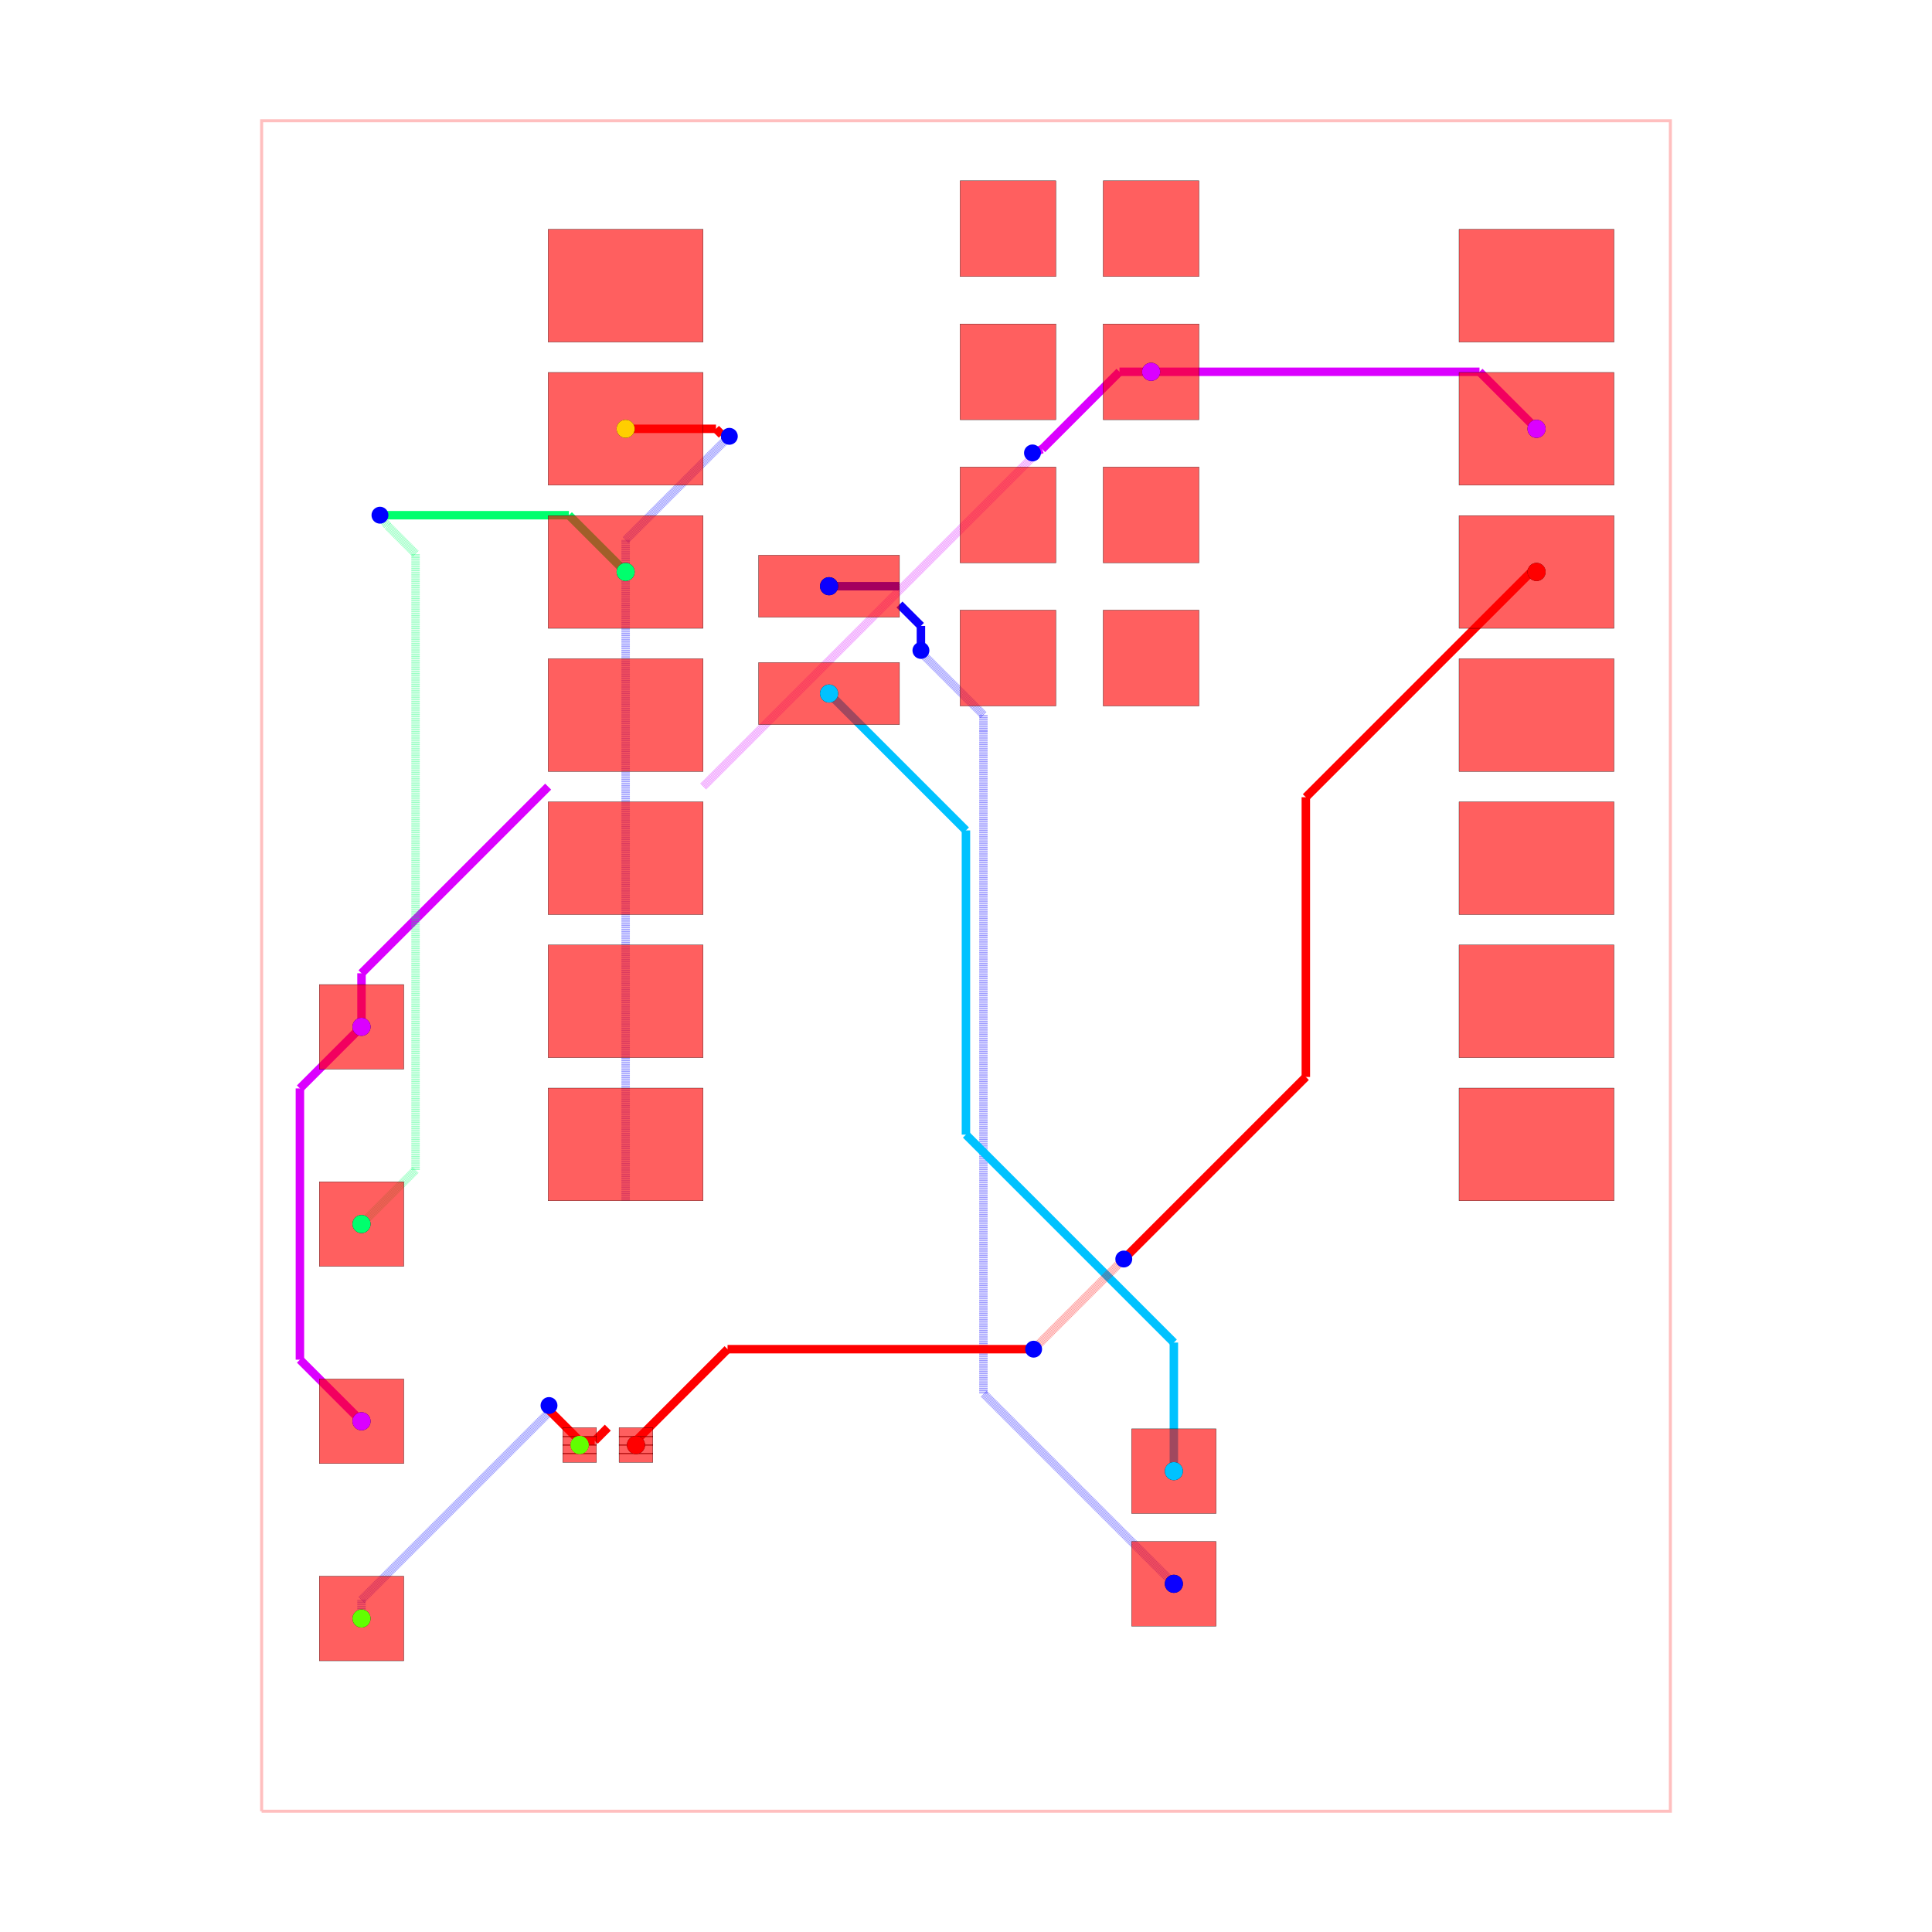
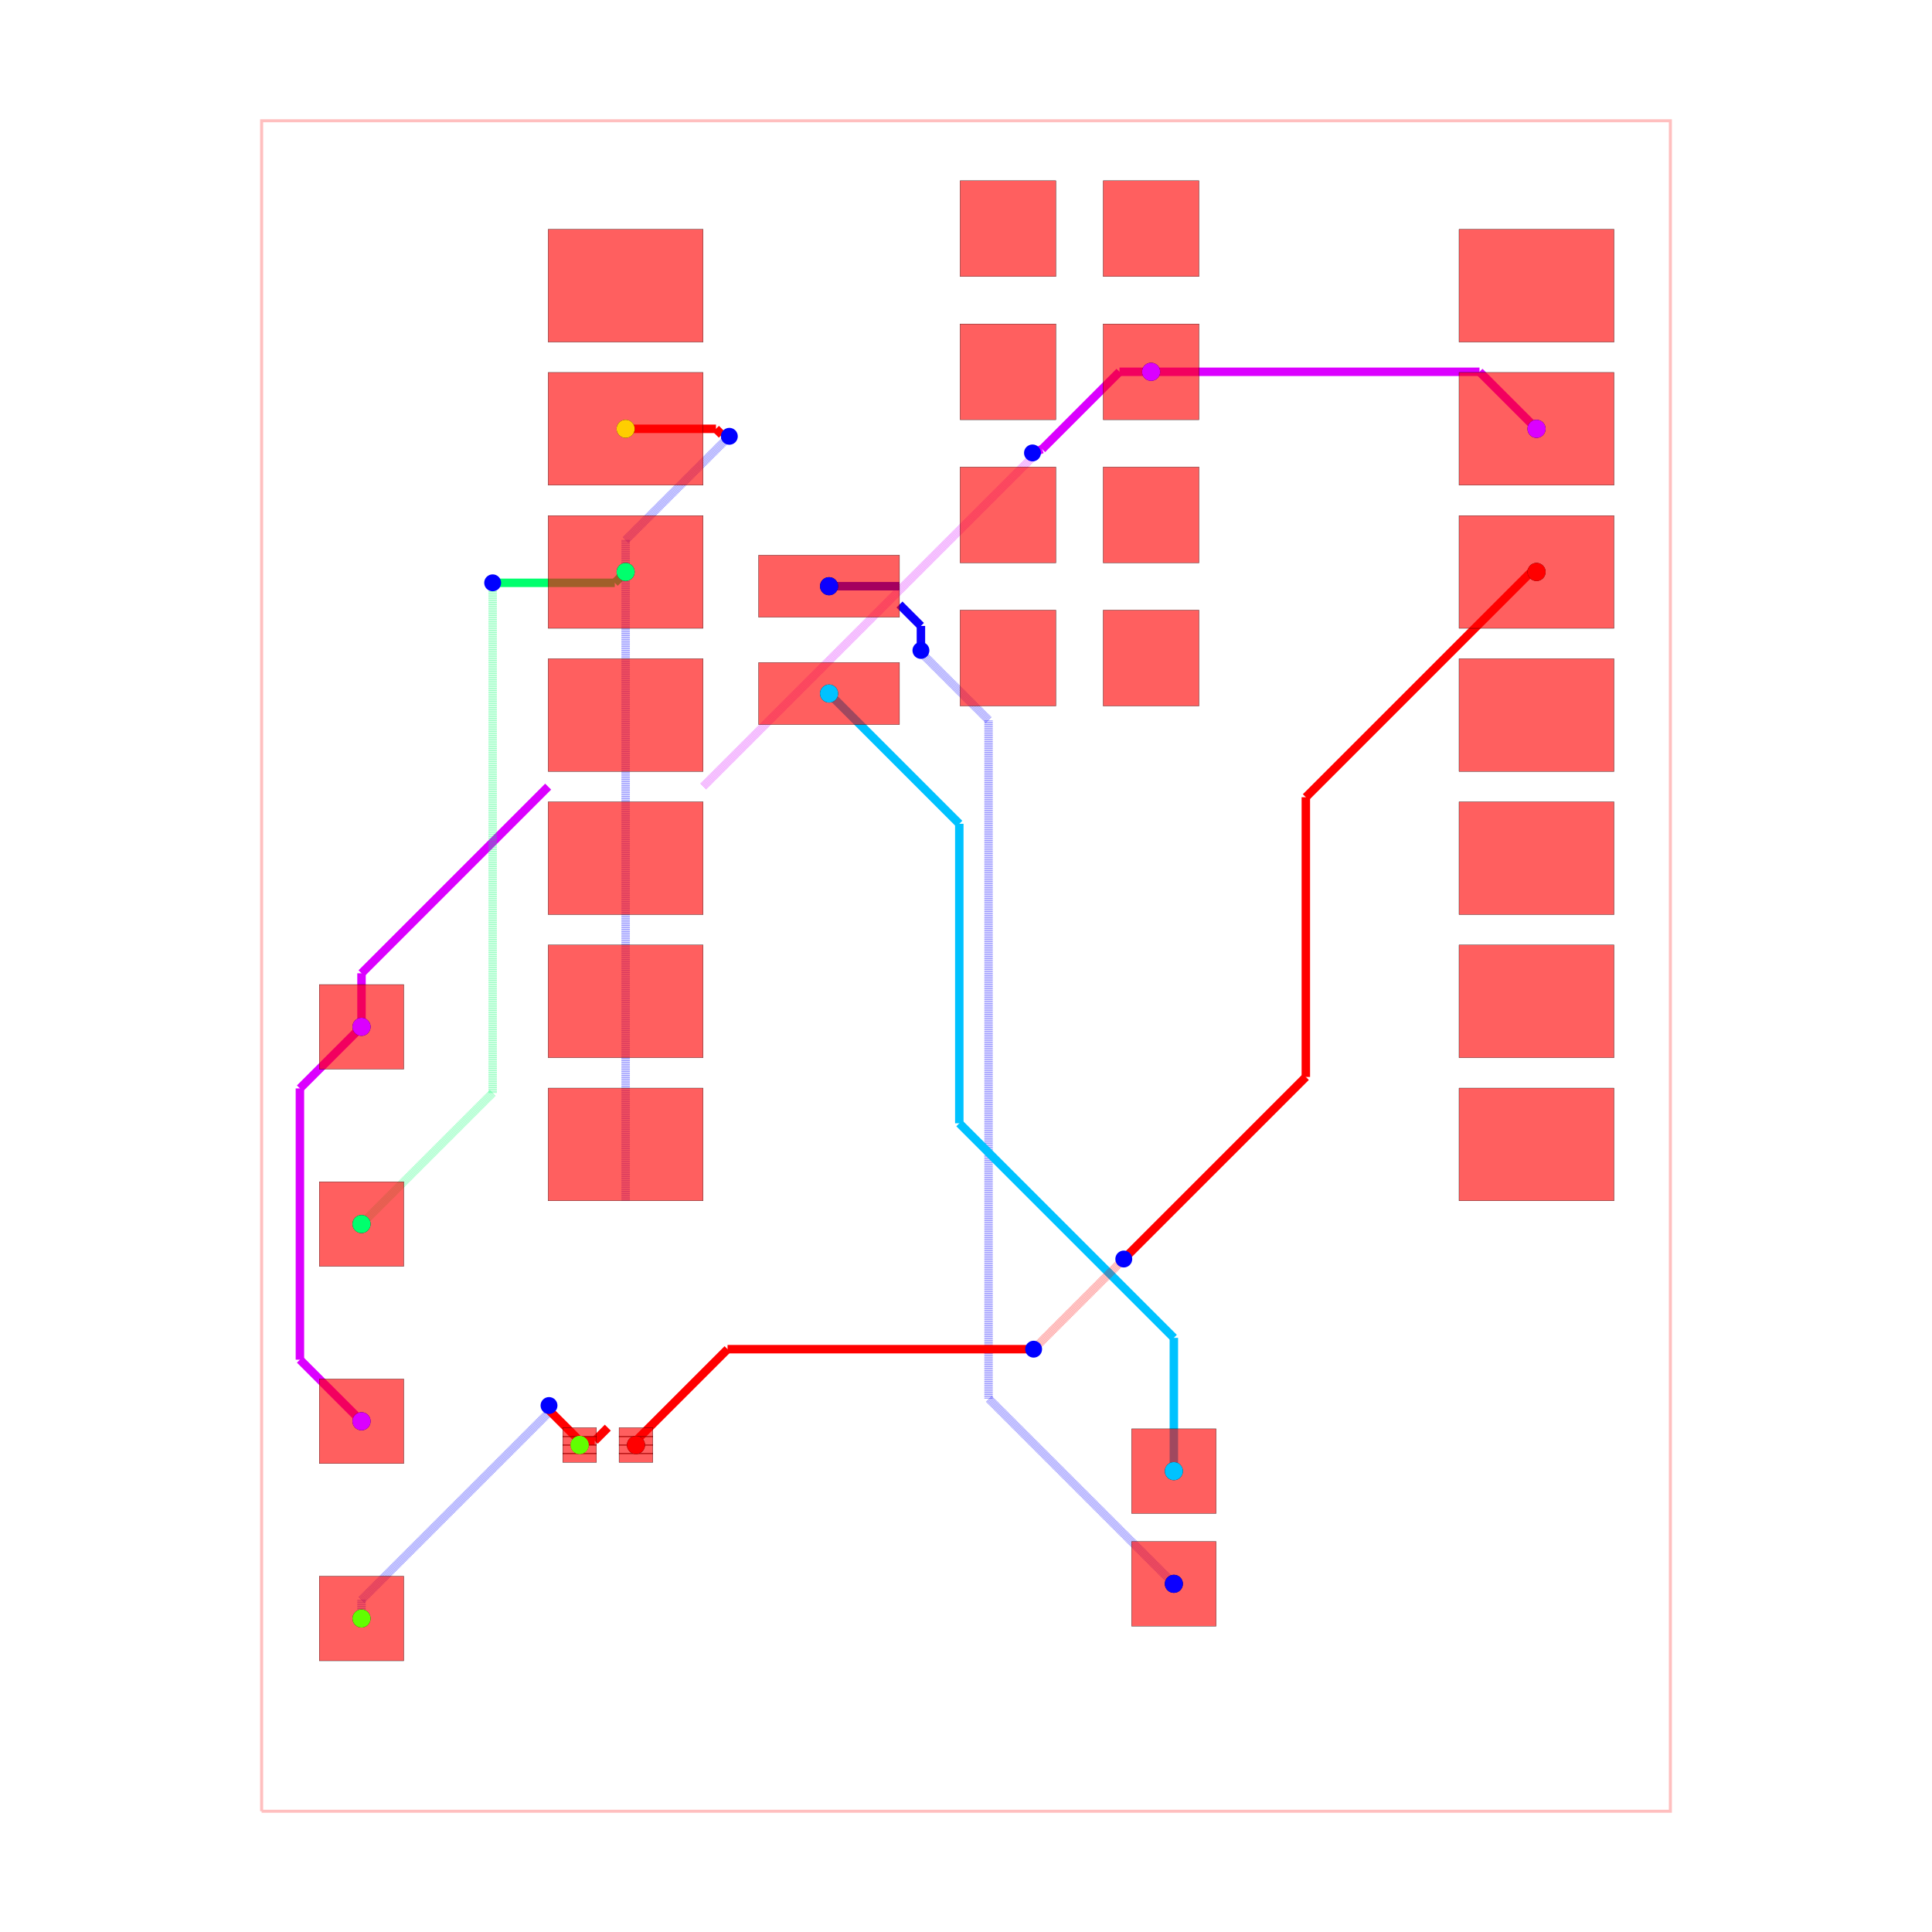
<svg xmlns="http://www.w3.org/2000/svg" width="640" height="640" viewBox="0 0 640 640">
  <rect width="100%" height="100%" fill="white" />
  <g>
    <polyline data-points="-12.5,-15 12.5,-15 12.5,15 -12.5,15 -12.5,-15" data-type="line" data-label="" points="86.667,600 553.333,600 553.333,40 86.667,40 86.667,600" fill="none" stroke="rgba(255,0,0,0.25)" stroke-width="1px" />
  </g>
  <g>
    <polyline data-points="3.2847720000000002,10.545 9.112772000000001,10.545" data-type="line" data-label="" points="381.316,123.16 490.105,123.16" fill="none" stroke="hsl(291.429, 100%, 50%)" stroke-width="2.8" />
  </g>
  <g>
    <polyline data-points="9.112772000000001,10.545 10.124772,9.533000000000001" data-type="line" data-label="" points="490.105,123.16 508.996,142.051" fill="none" stroke="hsl(291.429, 100%, 50%)" stroke-width="2.8" />
  </g>
  <g>
    <polyline data-points="-10.727385294299685,-1.079453643315949 -11.820549578112704,-2.172617927128968" data-type="line" data-label="" points="119.755,340.15 99.35,360.556" fill="none" stroke="hsl(291.429, 100%, 50%)" stroke-width="2.8" />
  </g>
  <g>
    <polyline data-points="-11.820549578112704,-2.172617927128968 -11.820549578112704,-6.986289359502929" data-type="line" data-label="" points="99.35,360.556 99.35,450.411" fill="none" stroke="hsl(291.429, 100%, 50%)" stroke-width="2.8" />
  </g>
  <g>
    <polyline data-points="-11.820549578112704,-6.986289359502929 -11.820549578112704,-6.986289359502929" data-type="line" data-label="" points="99.35,450.411 99.35,450.411" fill="none" stroke="hsl(291.429, 100%, 50%)" stroke-width="2.8" />
  </g>
  <g>
    <polyline data-points="-11.820549578112704,-6.986289359502929 -10.727385294299685,-8.079453643315949" data-type="line" data-label="" points="99.35,450.411 119.755,470.816" fill="none" stroke="hsl(291.429, 100%, 50%)" stroke-width="2.8" />
  </g>
  <g>
    <polyline data-points="3.2847720000000002,10.545 2.723970950306511,10.545" data-type="line" data-label="" points="381.316,123.16 370.847,123.16" fill="none" stroke="hsl(291.429, 100%, 50%)" stroke-width="2.8" />
  </g>
  <g>
    <polyline data-points="2.723970950306511,10.545 1.3508155599371041,9.171844609630593" data-type="line" data-label="" points="370.847,123.16 345.215,148.792" fill="none" stroke="hsl(291.429, 100%, 50%)" stroke-width="2.8" />
  </g>
  <g>
    <polyline data-points="1.3508155599371041,9.171844609630593 1.1797719999999998,9.105" data-type="line" data-label="" points="345.215,148.792 342.022,150.04" fill="none" stroke="hsl(291.429, 100%, 50%)" stroke-width="2.8" />
  </g>
  <g>
    <polyline data-points="1.1797719999999998,9.105 1.1797719999999998,9.027999999999999" data-type="line" data-label="" points="342.022,150.04 342.022,151.477" fill="none" stroke="rgba(217,0,255,0.5)" stroke-width="2.8" stroke-dasharray="0.2 0.2" />
  </g>
  <g>
    <polyline data-points="1.1797719999999998,9.027999999999999 -4.665228,3.183" data-type="line" data-label="" points="342.022,151.477 232.916,260.584" fill="none" stroke="rgba(217,0,255,0.5)" stroke-width="2.8" stroke-dasharray="0.2 0.2" />
  </g>
  <g>
    <polyline data-points="-10.727385294299685,-1.079453643315949 -10.727385294299685,-0.12915729429968614" data-type="line" data-label="" points="119.755,340.15 119.755,322.411" fill="none" stroke="hsl(291.429, 100%, 50%)" stroke-width="2.8" />
  </g>
  <g>
    <polyline data-points="-10.727385294299685,-0.12915729429968614 -7.415227999999999,3.183" data-type="line" data-label="" points="119.755,322.411 181.582,260.584" fill="none" stroke="hsl(291.429, 100%, 50%)" stroke-width="2.8" />
  </g>
  <g>
    <polyline data-points="-1.1802279999999998,6.74 -2.4302279999999996,6.74" data-type="line" data-label="" points="297.969,194.187 274.636,194.187" fill="none" stroke="hsl(242.857, 100%, 50%)" stroke-width="2.8" />
  </g>
  <g>
    <polyline data-points="-2.4302279999999996,6.74 -2.4302279999999996,6.74" data-type="line" data-label="" points="274.636,194.187 274.636,194.187" fill="none" stroke="hsl(242.857, 100%, 50%)" stroke-width="2.8" />
  </g>
  <g>
-     <polyline data-points="3.6885631738662035,-10.96420520580684 0.3090297953029797,-7.584671827243616" data-type="line" data-label="" points="388.853,524.665 325.769,461.581" fill="none" stroke="rgba(8,0,255,0.5)" stroke-width="2.8" stroke-dasharray="0.2 0.2" />
-   </g>
-   <g>
-     <polyline data-points="0.3090297953029797,-7.584671827243616 0.30902979530297964,4.168789129457264" data-type="line" data-label="" points="325.769,461.581 325.769,242.183" fill="none" stroke="rgba(8,0,255,0.5)" stroke-width="2.8" stroke-dasharray="0.2 0.2" />
-   </g>
-   <g>
-     <polyline data-points="0.30902979530297964,4.168789129457264 0.30902979530297964,4.45556047240799" data-type="line" data-label="" points="325.769,242.183 325.769,236.83" fill="none" stroke="rgba(8,0,255,0.5)" stroke-width="2.8" stroke-dasharray="0.2 0.2" />
-   </g>
-   <g>
-     <polyline data-points="0.30902979530297964,4.45556047240799 -0.8177048661445152,5.582295133855485" data-type="line" data-label="" points="325.769,236.83 304.736,215.797" fill="none" stroke="rgba(8,0,255,0.5)" stroke-width="2.8" stroke-dasharray="0.2 0.2" />
-   </g>
-   <g>
-     <polyline data-points="-0.8177048661445152,5.582295133855485 -0.8000000000000003,5.6" data-type="line" data-label="" points="304.736,215.797 305.067,215.467" fill="none" stroke="rgba(8,0,255,0.5)" stroke-width="2.8" stroke-dasharray="0.2 0.2" />
+     <polyline data-points="3.6885631738662035,-10.96420520580684 0.3999999999999999,-7.675642031940637" data-type="line" data-label="" points="388.853,524.665 327.467,463.279" fill="none" stroke="rgba(8,0,255,0.5)" stroke-width="2.8" stroke-dasharray="0.2 0.2" />
+   </g>
+   <g>
+     <polyline data-points="0.3999999999999999,-7.675642031940637 0.3999999999999999,3.9592214177148914" data-type="line" data-label="" points="327.467,463.279 327.467,246.095" fill="none" stroke="rgba(8,0,255,0.5)" stroke-width="2.8" stroke-dasharray="0.2 0.2" />
+   </g>
+   <g>
+     <polyline data-points="0.3999999999999999,3.9592214177148914 0.3999999999999999,4.364588413935743" data-type="line" data-label="" points="327.467,246.095 327.467,238.528" fill="none" stroke="rgba(8,0,255,0.5)" stroke-width="2.8" stroke-dasharray="0.2 0.2" />
+   </g>
+   <g>
+     <polyline data-points="0.3999999999999999,4.364588413935743 -0.8177057930321284,5.582294206967871" data-type="line" data-label="" points="327.467,238.528 304.736,215.797" fill="none" stroke="rgba(8,0,255,0.5)" stroke-width="2.8" stroke-dasharray="0.2 0.2" />
+   </g>
+   <g>
+     <polyline data-points="-0.8177057930321284,5.582294206967871 -0.8000000000000003,5.6" data-type="line" data-label="" points="304.736,215.797 305.067,215.467" fill="none" stroke="rgba(8,0,255,0.5)" stroke-width="2.8" stroke-dasharray="0.2 0.2" />
  </g>
  <g>
    <polyline data-points="-0.8000000000000003,5.6 -0.8000000000000003,6.034771999999999" data-type="line" data-label="" points="305.067,215.467 305.067,207.351" fill="none" stroke="hsl(242.857, 100%, 50%)" stroke-width="2.8" />
  </g>
  <g>
    <polyline data-points="-0.8000000000000003,6.034771999999999 -1.1802279999999998,6.414999999999999" data-type="line" data-label="" points="305.067,207.351 297.969,200.253" fill="none" stroke="hsl(242.857, 100%, 50%)" stroke-width="2.8" />
  </g>
  <g>
-     <polyline data-points="3.6885631738662035,-8.96420520580684 3.6885631738662035,-6.682380484342472" data-type="line" data-label="" points="388.853,487.332 388.853,444.738" fill="none" stroke="hsl(194.286, 100%, 50%)" stroke-width="2.8" />
-   </g>
-   <g>
-     <polyline data-points="3.6885631738662035,-6.682380484342472 -0.001167981112470684,-2.9926493293637977" data-type="line" data-label="" points="388.853,444.738 319.978,375.863" fill="none" stroke="hsl(194.286, 100%, 50%)" stroke-width="2.8" />
-   </g>
-   <g>
-     <polyline data-points="-0.001167981112470684,-2.9926493293637977 -0.001167981112470684,2.405939981112471" data-type="line" data-label="" points="319.978,375.863 319.978,275.089" fill="none" stroke="hsl(194.286, 100%, 50%)" stroke-width="2.8" />
-   </g>
-   <g>
-     <polyline data-points="-0.001167981112470684,2.405939981112471 -2.4302279999999996,4.835" data-type="line" data-label="" points="319.978,275.089 274.636,229.747" fill="none" stroke="hsl(194.286, 100%, 50%)" stroke-width="2.8" />
-   </g>
-   <g>
-     <polyline data-points="-10.727385294299685,-4.579453643315949 -9.768415332553111,-3.6204836815693753" data-type="line" data-label="" points="119.755,405.483 137.656,387.582" fill="none" stroke="rgba(0,255,106,0.5)" stroke-width="2.8" stroke-dasharray="0.2 0.2" />
-   </g>
-   <g>
-     <polyline data-points="-9.768415332553111,-3.6204836815693753 -9.768415332553111,7.273029344825103" data-type="line" data-label="" points="137.656,387.582 137.656,184.237" fill="none" stroke="rgba(0,255,106,0.5)" stroke-width="2.8" stroke-dasharray="0.2 0.2" />
-   </g>
-   <g>
-     <polyline data-points="-9.768415332553111,7.273029344825103 -9.768415332553111,7.315945149158853" data-type="line" data-label="" points="137.656,184.237 137.656,183.436" fill="none" stroke="rgba(0,255,106,0.5)" stroke-width="2.8" stroke-dasharray="0.2 0.2" />
-   </g>
-   <g>
-     <polyline data-points="-9.768415332553111,7.315945149158853 -10.268230531755275,7.815760348361017" data-type="line" data-label="" points="137.656,183.436 128.326,174.106" fill="none" stroke="rgba(0,255,106,0.5)" stroke-width="2.8" stroke-dasharray="0.2 0.2" />
-   </g>
-   <g>
-     <polyline data-points="-10.268230531755275,7.815760348361017 -10.4,8" data-type="line" data-label="" points="128.326,174.106 125.867,170.667" fill="none" stroke="rgba(0,255,106,0.5)" stroke-width="2.8" stroke-dasharray="0.2 0.2" />
-   </g>
-   <g>
-     <polyline data-points="-10.4,8 -7.047227999999999,8" data-type="line" data-label="" points="125.867,170.667 188.452,170.667" fill="none" stroke="hsl(145.714, 100%, 50%)" stroke-width="2.8" />
-   </g>
-   <g>
-     <polyline data-points="-7.047227999999999,8 -6.040227999999999,6.993" data-type="line" data-label="" points="188.452,170.667 207.249,189.464" fill="none" stroke="hsl(145.714, 100%, 50%)" stroke-width="2.8" />
+     <polyline data-points="3.6885631738662035,-8.96420520580684 3.6885631738662035,-6.598824009116157" data-type="line" data-label="" points="388.853,487.332 388.853,443.178" fill="none" stroke="hsl(194.286, 100%, 50%)" stroke-width="2.8" />
+   </g>
+   <g>
+     <polyline data-points="3.6885631738662035,-6.598824009116157 -0.11886010549647597,-2.7914007297534775" data-type="line" data-label="" points="388.853,443.178 317.781,372.106" fill="none" stroke="hsl(194.286, 100%, 50%)" stroke-width="2.8" />
+   </g>
+   <g>
+     <polyline data-points="-0.11886010549647597,-2.7914007297534775 -0.11886010549647597,2.5236321054964765" data-type="line" data-label="" points="317.781,372.106 317.781,272.892" fill="none" stroke="hsl(194.286, 100%, 50%)" stroke-width="2.8" />
+   </g>
+   <g>
+     <polyline data-points="-0.11886010549647597,2.5236321054964765 -2.4302279999999996,4.835" data-type="line" data-label="" points="317.781,272.892 274.636,229.747" fill="none" stroke="hsl(194.286, 100%, 50%)" stroke-width="2.8" />
+   </g>
+   <g>
+     <polyline data-points="-10.727385294299685,-4.579453643315949 -8.4,-2.2520683490162643" data-type="line" data-label="" points="119.755,405.483 163.2,362.039" fill="none" stroke="rgba(0,255,106,0.5)" stroke-width="2.8" stroke-dasharray="0.2 0.2" />
+   </g>
+   <g>
+     <polyline data-points="-8.4,-2.2520683490162643 -8.4,6.740964380976348" data-type="line" data-label="" points="163.2,362.039 163.2,194.169" fill="none" stroke="rgba(0,255,106,0.5)" stroke-width="2.8" stroke-dasharray="0.2 0.2" />
+   </g>
+   <g>
+     <polyline data-points="-8.4,6.740964380976348 -8.4,6.800000000000001" data-type="line" data-label="" points="163.2,194.169 163.2,193.067" fill="none" stroke="rgba(0,255,106,0.5)" stroke-width="2.8" stroke-dasharray="0.2 0.2" />
+   </g>
+   <g>
+     <polyline data-points="-8.4,6.800000000000001 -6.233227999999999,6.800000000000001" data-type="line" data-label="" points="163.2,193.067 203.646,193.067" fill="none" stroke="hsl(145.714, 100%, 50%)" stroke-width="2.8" />
+   </g>
+   <g>
+     <polyline data-points="-6.233227999999999,6.800000000000001 -6.040227999999999,6.993" data-type="line" data-label="" points="203.646,193.067 207.249,189.464" fill="none" stroke="hsl(145.714, 100%, 50%)" stroke-width="2.8" />
  </g>
  <g>
    <polyline data-points="-10.727385294299685,-11.579453643315949 -10.727385294299685,-11.248536101344259" data-type="line" data-label="" points="119.755,536.15 119.755,529.973" fill="none" stroke="rgba(0,0,255,0.5)" stroke-width="2.8" stroke-dasharray="0.2 0.2" />
  </g>
  <g>
    <polyline data-points="-10.727385294299685,-11.248536101344259 -7.419127419554199,-7.940278226598773" data-type="line" data-label="" points="119.755,529.973 181.51,468.219" fill="none" stroke="rgba(0,0,255,0.5)" stroke-width="2.8" stroke-dasharray="0.2 0.2" />
  </g>
  <g>
    <polyline data-points="-7.419127419554199,-7.940278226598773 -7.4,-7.800000000000001" data-type="line" data-label="" points="181.51,468.219 181.867,465.6" fill="none" stroke="rgba(0,0,255,0.5)" stroke-width="2.8" stroke-dasharray="0.2 0.2" />
  </g>
  <g>
    <polyline data-points="-7.4,-7.800000000000001 -7.4,-7.882329162710976" data-type="line" data-label="" points="181.867,465.6 181.867,467.137" fill="none" stroke="red" stroke-width="2.8" />
  </g>
  <g>
    <polyline data-points="-7.4,-7.882329162710976 -6.856893060790263,-8.425436101920713" data-type="line" data-label="" points="181.867,467.137 192.005,477.275" fill="none" stroke="red" stroke-width="2.8" />
  </g>
  <g>
    <polyline data-points="-6.856893060790263,-8.425436101920713 -6.589393117118279,-8.425436101920713" data-type="line" data-label="" points="192.005,477.275 196.998,477.275" fill="none" stroke="red" stroke-width="2.8" />
  </g>
  <g>
    <polyline data-points="-6.589393117118279,-8.425436101920713 -6.356893015197565,-8.192936" data-type="line" data-label="" points="196.998,477.275 201.338,472.935" fill="none" stroke="red" stroke-width="2.8" />
  </g>
  <g>
    <polyline data-points="-6.040227999999999,9.533000000000001 -4.437125828005459,9.533000000000001" data-type="line" data-label="" points="207.249,142.051 237.174,142.051" fill="none" stroke="red" stroke-width="2.8" />
  </g>
  <g>
    <polyline data-points="-4.437125828005459,9.533000000000001 -4.33330668947877,9.429180861473313" data-type="line" data-label="" points="237.174,142.051 239.112,143.989" fill="none" stroke="red" stroke-width="2.8" />
  </g>
  <g>
    <polyline data-points="-4.33330668947877,9.429180861473313 -4.2,9.4" data-type="line" data-label="" points="239.112,143.989 241.6,144.533" fill="none" stroke="red" stroke-width="2.8" />
  </g>
  <g>
    <polyline data-points="-4.2,9.4 -6.040228000000001,7.559772" data-type="line" data-label="" points="241.6,144.533 207.249,178.884" fill="none" stroke="rgba(0,0,255,0.5)" stroke-width="2.8" stroke-dasharray="0.2 0.2" />
  </g>
  <g>
    <polyline data-points="-6.040228000000001,7.559772 -6.040228000000001,-4.167" data-type="line" data-label="" points="207.249,178.884 207.249,397.784" fill="none" stroke="rgba(0,0,255,0.5)" stroke-width="2.8" stroke-dasharray="0.2 0.2" />
  </g>
  <g>
    <polyline data-points="10.124772,6.993 10.028517959611625,6.993" data-type="line" data-label="" points="508.996,189.464 507.199,189.464" fill="none" stroke="hsl(0, 100%, 50%)" stroke-width="2.8" />
  </g>
  <g>
    <polyline data-points="10.028517959611625,6.993 6.030786022769763,2.9952680631581385" data-type="line" data-label="" points="507.199,189.464 432.575,264.088" fill="none" stroke="hsl(0, 100%, 50%)" stroke-width="2.8" />
  </g>
  <g>
    <polyline data-points="6.030786022769763,2.9952680631581385 6.030786022769763,-1.9692139772302366" data-type="line" data-label="" points="432.575,264.088 432.575,356.759" fill="none" stroke="hsl(0, 100%, 50%)" stroke-width="2.8" />
  </g>
  <g>
    <polyline data-points="6.030786022769763,-1.9692139772302366 2.824043138530715,-5.175956861469285" data-type="line" data-label="" points="432.575,356.759 372.715,416.618" fill="none" stroke="hsl(0, 100%, 50%)" stroke-width="2.8" />
  </g>
  <g>
    <polyline data-points="2.824043138530715,-5.175956861469285 2.8,-5.2" data-type="line" data-label="" points="372.715,416.618 372.267,417.067" fill="none" stroke="hsl(0, 100%, 50%)" stroke-width="2.8" />
  </g>
  <g>
    <polyline data-points="2.8,-5.2 2.8,-5.2" data-type="line" data-label="" points="372.267,417.067 372.267,417.067" fill="none" stroke="rgba(255,0,0,0.5)" stroke-width="2.8" stroke-dasharray="0.2 0.2" />
  </g>
  <g>
    <polyline data-points="2.8,-5.2 1.2100124949269035,-6.789987505073096" data-type="line" data-label="" points="372.267,417.067 342.587,446.746" fill="none" stroke="rgba(255,0,0,0.5)" stroke-width="2.8" stroke-dasharray="0.2 0.2" />
  </g>
  <g>
    <polyline data-points="1.2100124949269035,-6.789987505073096 1.2,-6.8" data-type="line" data-label="" points="342.587,446.746 342.4,446.933" fill="none" stroke="rgba(255,0,0,0.5)" stroke-width="2.8" stroke-dasharray="0.2 0.2" />
  </g>
  <g>
    <polyline data-points="1.2,-6.8 -4.23145695886955,-6.8" data-type="line" data-label="" points="342.4,446.933 241.013,446.933" fill="none" stroke="hsl(0, 100%, 50%)" stroke-width="2.8" />
  </g>
  <g>
    <polyline data-points="-4.23145695886955,-6.8 -5.856893060790263,-8.425436101920713" data-type="line" data-label="" points="241.013,446.933 210.671,477.275" fill="none" stroke="hsl(0, 100%, 50%)" stroke-width="2.8" />
  </g>
  <g>
    <rect data-type="rect" data-label="top" data-x="-5.856893060790263" data-y="-8.275436101920713" x="205.071" y="472.935" width="11.2" height="3.08" fill="rgba(255,0,0,0.25)" stroke="black" stroke-width="0.054" />
  </g>
  <g>
    <rect data-type="rect" data-label="top" data-x="-5.856893060790263" data-y="-8.425436101920713" x="205.071" y="475.735" width="11.2" height="3.08" fill="rgba(255,0,0,0.25)" stroke="black" stroke-width="0.054" />
  </g>
  <g>
    <rect data-type="rect" data-label="top" data-x="-5.856893060790263" data-y="-8.575436101920712" x="205.071" y="478.535" width="11.2" height="3.08" fill="rgba(255,0,0,0.25)" stroke="black" stroke-width="0.054" />
  </g>
  <g>
    <rect data-type="rect" data-label="top" data-x="-5.856893060790263" data-y="-8.725436101920712" x="205.071" y="481.335" width="11.2" height="3.08" fill="rgba(255,0,0,0.25)" stroke="black" stroke-width="0.054" />
  </g>
  <g>
    <rect data-type="rect" data-label="top" data-x="-6.856893060790263" data-y="-8.275436101920713" x="186.405" y="472.935" width="11.2" height="3.08" fill="rgba(255,0,0,0.25)" stroke="black" stroke-width="0.054" />
  </g>
  <g>
    <rect data-type="rect" data-label="top" data-x="-6.856893060790263" data-y="-8.425436101920713" x="186.405" y="475.735" width="11.2" height="3.08" fill="rgba(255,0,0,0.25)" stroke="black" stroke-width="0.054" />
  </g>
  <g>
    <rect data-type="rect" data-label="top" data-x="-6.856893060790263" data-y="-8.575436101920712" x="186.405" y="478.535" width="11.2" height="3.08" fill="rgba(255,0,0,0.25)" stroke="black" stroke-width="0.054" />
  </g>
  <g>
    <rect data-type="rect" data-label="top" data-x="-6.856893060790263" data-y="-8.725436101920712" x="186.405" y="481.335" width="11.2" height="3.08" fill="rgba(255,0,0,0.25)" stroke="black" stroke-width="0.054" />
  </g>
  <g>
    <rect data-type="rect" data-label="top" data-x="-6.040227999999999" data-y="12.073" x="181.582" y="75.971" width="51.333" height="37.333" fill="rgba(255,0,0,0.25)" stroke="black" stroke-width="0.054" />
  </g>
  <g>
    <rect data-type="rect" data-label="top" data-x="-6.040227999999999" data-y="9.533000000000001" x="181.582" y="123.384" width="51.333" height="37.333" fill="rgba(255,0,0,0.25)" stroke="black" stroke-width="0.054" />
  </g>
  <g>
    <rect data-type="rect" data-label="top" data-x="-6.040227999999999" data-y="6.993" x="181.582" y="170.797" width="51.333" height="37.333" fill="rgba(255,0,0,0.25)" stroke="black" stroke-width="0.054" />
  </g>
  <g>
    <rect data-type="rect" data-label="top" data-x="-6.040227999999999" data-y="4.453" x="181.582" y="218.211" width="51.333" height="37.333" fill="rgba(255,0,0,0.25)" stroke="black" stroke-width="0.054" />
  </g>
  <g>
    <rect data-type="rect" data-label="top" data-x="-6.040227999999999" data-y="1.9129999999999998" x="181.582" y="265.624" width="51.333" height="37.333" fill="rgba(255,0,0,0.25)" stroke="black" stroke-width="0.054" />
  </g>
  <g>
    <rect data-type="rect" data-label="top" data-x="-6.040227999999999" data-y="-0.6269999999999998" x="181.582" y="313.037" width="51.333" height="37.333" fill="rgba(255,0,0,0.25)" stroke="black" stroke-width="0.054" />
  </g>
  <g>
    <rect data-type="rect" data-label="top" data-x="-6.040227999999999" data-y="-3.167" x="181.582" y="360.451" width="51.333" height="37.333" fill="rgba(255,0,0,0.25)" stroke="black" stroke-width="0.054" />
  </g>
  <g>
    <rect data-type="rect" data-label="top" data-x="10.124772" data-y="-3.167" x="483.329" y="360.451" width="51.333" height="37.333" fill="rgba(255,0,0,0.25)" stroke="black" stroke-width="0.054" />
  </g>
  <g>
    <rect data-type="rect" data-label="top" data-x="10.124772" data-y="-0.6269999999999998" x="483.329" y="313.037" width="51.333" height="37.333" fill="rgba(255,0,0,0.25)" stroke="black" stroke-width="0.054" />
  </g>
  <g>
    <rect data-type="rect" data-label="top" data-x="10.124772" data-y="1.9129999999999998" x="483.329" y="265.624" width="51.333" height="37.333" fill="rgba(255,0,0,0.25)" stroke="black" stroke-width="0.054" />
  </g>
  <g>
    <rect data-type="rect" data-label="top" data-x="10.124772" data-y="4.453" x="483.329" y="218.211" width="51.333" height="37.333" fill="rgba(255,0,0,0.25)" stroke="black" stroke-width="0.054" />
  </g>
  <g>
    <rect data-type="rect" data-label="top" data-x="10.124772" data-y="6.993" x="483.329" y="170.797" width="51.333" height="37.333" fill="rgba(255,0,0,0.25)" stroke="black" stroke-width="0.054" />
  </g>
  <g>
    <rect data-type="rect" data-label="top" data-x="10.124772" data-y="9.533000000000001" x="483.329" y="123.384" width="51.333" height="37.333" fill="rgba(255,0,0,0.25)" stroke="black" stroke-width="0.054" />
  </g>
  <g>
    <rect data-type="rect" data-label="top" data-x="10.124772" data-y="12.073" x="483.329" y="75.971" width="51.333" height="37.333" fill="rgba(255,0,0,0.25)" stroke="black" stroke-width="0.054" />
  </g>
  <g>
    <rect data-type="rect" data-label="top" data-x="-2.4302279999999996" data-y="4.835" x="251.302" y="219.48" width="46.667" height="20.533" fill="rgba(255,0,0,0.25)" stroke="black" stroke-width="0.054" />
  </g>
  <g>
    <rect data-type="rect" data-label="top" data-x="-2.4302279999999996" data-y="6.74" x="251.302" y="183.92" width="46.667" height="20.533" fill="rgba(255,0,0,0.25)" stroke="black" stroke-width="0.054" />
  </g>
  <g>
    <rect data-type="rect" data-label="top" data-x="0.7447720000000002" data-y="13.085" x="318.036" y="59.88" width="31.733" height="31.733" fill="rgba(255,0,0,0.25)" stroke="black" stroke-width="0.054" />
  </g>
  <g>
    <rect data-type="rect" data-label="top" data-x="3.2847720000000002" data-y="13.085" x="365.449" y="59.88" width="31.733" height="31.733" fill="rgba(255,0,0,0.25)" stroke="black" stroke-width="0.054" />
  </g>
  <g>
    <rect data-type="rect" data-label="top" data-x="0.7447720000000002" data-y="10.545" x="318.036" y="107.293" width="31.733" height="31.733" fill="rgba(255,0,0,0.25)" stroke="black" stroke-width="0.054" />
  </g>
  <g>
    <rect data-type="rect" data-label="top" data-x="3.2847720000000002" data-y="10.545" x="365.449" y="107.293" width="31.733" height="31.733" fill="rgba(255,0,0,0.25)" stroke="black" stroke-width="0.054" />
  </g>
  <g>
    <rect data-type="rect" data-label="top" data-x="0.7447720000000002" data-y="8.004999999999999" x="318.036" y="154.707" width="31.733" height="31.733" fill="rgba(255,0,0,0.25)" stroke="black" stroke-width="0.054" />
  </g>
  <g>
    <rect data-type="rect" data-label="top" data-x="3.2847720000000002" data-y="8.004999999999999" x="365.449" y="154.707" width="31.733" height="31.733" fill="rgba(255,0,0,0.25)" stroke="black" stroke-width="0.054" />
  </g>
  <g>
    <rect data-type="rect" data-label="top" data-x="0.7447720000000002" data-y="5.465" x="318.036" y="202.12" width="31.733" height="31.733" fill="rgba(255,0,0,0.25)" stroke="black" stroke-width="0.054" />
  </g>
  <g>
    <rect data-type="rect" data-label="top" data-x="3.2847720000000002" data-y="5.465" x="365.449" y="202.12" width="31.733" height="31.733" fill="rgba(255,0,0,0.25)" stroke="black" stroke-width="0.054" />
  </g>
  <g>
    <rect data-type="rect" data-label="top, inner1, inner2, bottom" data-x="3.6885631738662035" data-y="-10.96420520580684" x="374.853" y="510.665" width="28" height="28" fill="rgba(255,0,0,0.25)" stroke="black" stroke-width="0.054" />
  </g>
  <g>
    <rect data-type="rect" data-label="top, inner1, inner2, bottom" data-x="3.6885631738662035" data-y="-8.96420520580684" x="374.853" y="473.332" width="28" height="28" fill="rgba(255,0,0,0.25)" stroke="black" stroke-width="0.054" />
  </g>
  <g>
    <rect data-type="rect" data-label="top, inner1, inner2, bottom" data-x="-10.727385294299685" data-y="-11.579453643315949" x="105.755" y="522.15" width="28" height="28" fill="rgba(255,0,0,0.25)" stroke="black" stroke-width="0.054" />
  </g>
  <g>
    <rect data-type="rect" data-label="top, inner1, inner2, bottom" data-x="-10.727385294299685" data-y="-8.079453643315949" x="105.755" y="456.816" width="28" height="28" fill="rgba(255,0,0,0.25)" stroke="black" stroke-width="0.054" />
  </g>
  <g>
    <rect data-type="rect" data-label="top, inner1, inner2, bottom" data-x="-10.727385294299685" data-y="-4.579453643315949" x="105.755" y="391.483" width="28" height="28" fill="rgba(255,0,0,0.25)" stroke="black" stroke-width="0.054" />
  </g>
  <g>
    <rect data-type="rect" data-label="top, inner1, inner2, bottom" data-x="-10.727385294299685" data-y="-1.079453643315949" x="105.755" y="326.15" width="28" height="28" fill="rgba(255,0,0,0.25)" stroke="black" stroke-width="0.054" />
  </g>
  <g>
    <rect data-type="rect" data-label="" data-x="-5.856893060790263" data-y="-8.275436101920713" x="205.071" y="472.935" width="11.2" height="3.08" fill="rgba(255,0,0,0.5)" stroke="black" stroke-width="0.054" />
  </g>
  <g>
    <rect data-type="rect" data-label="" data-x="-5.856893060790263" data-y="-8.425436101920713" x="205.071" y="475.735" width="11.2" height="3.08" fill="rgba(255,0,0,0.5)" stroke="black" stroke-width="0.054" />
  </g>
  <g>
    <rect data-type="rect" data-label="" data-x="-5.856893060790263" data-y="-8.575436101920712" x="205.071" y="478.535" width="11.2" height="3.08" fill="rgba(255,0,0,0.5)" stroke="black" stroke-width="0.054" />
  </g>
  <g>
    <rect data-type="rect" data-label="" data-x="-5.856893060790263" data-y="-8.725436101920712" x="205.071" y="481.335" width="11.2" height="3.08" fill="rgba(255,0,0,0.5)" stroke="black" stroke-width="0.054" />
  </g>
  <g>
    <rect data-type="rect" data-label="" data-x="-6.856893060790263" data-y="-8.275436101920713" x="186.405" y="472.935" width="11.2" height="3.08" fill="rgba(255,0,0,0.5)" stroke="black" stroke-width="0.054" />
  </g>
  <g>
    <rect data-type="rect" data-label="" data-x="-6.856893060790263" data-y="-8.425436101920713" x="186.405" y="475.735" width="11.2" height="3.08" fill="rgba(255,0,0,0.5)" stroke="black" stroke-width="0.054" />
  </g>
  <g>
    <rect data-type="rect" data-label="" data-x="-6.856893060790263" data-y="-8.575436101920712" x="186.405" y="478.535" width="11.2" height="3.08" fill="rgba(255,0,0,0.5)" stroke="black" stroke-width="0.054" />
  </g>
  <g>
    <rect data-type="rect" data-label="" data-x="-6.856893060790263" data-y="-8.725436101920712" x="186.405" y="481.335" width="11.2" height="3.08" fill="rgba(255,0,0,0.5)" stroke="black" stroke-width="0.054" />
  </g>
  <g>
    <rect data-type="rect" data-label="" data-x="-6.040227999999999" data-y="12.073" x="181.582" y="75.971" width="51.333" height="37.333" fill="rgba(255,0,0,0.5)" stroke="black" stroke-width="0.054" />
  </g>
  <g>
    <rect data-type="rect" data-label="" data-x="-6.040227999999999" data-y="9.533000000000001" x="181.582" y="123.384" width="51.333" height="37.333" fill="rgba(255,0,0,0.5)" stroke="black" stroke-width="0.054" />
  </g>
  <g>
    <rect data-type="rect" data-label="" data-x="-6.040227999999999" data-y="6.993" x="181.582" y="170.797" width="51.333" height="37.333" fill="rgba(255,0,0,0.5)" stroke="black" stroke-width="0.054" />
  </g>
  <g>
    <rect data-type="rect" data-label="" data-x="-6.040227999999999" data-y="4.453" x="181.582" y="218.211" width="51.333" height="37.333" fill="rgba(255,0,0,0.5)" stroke="black" stroke-width="0.054" />
  </g>
  <g>
    <rect data-type="rect" data-label="" data-x="-6.040227999999999" data-y="1.9129999999999998" x="181.582" y="265.624" width="51.333" height="37.333" fill="rgba(255,0,0,0.5)" stroke="black" stroke-width="0.054" />
  </g>
  <g>
    <rect data-type="rect" data-label="" data-x="-6.040227999999999" data-y="-0.6269999999999998" x="181.582" y="313.037" width="51.333" height="37.333" fill="rgba(255,0,0,0.5)" stroke="black" stroke-width="0.054" />
  </g>
  <g>
    <rect data-type="rect" data-label="" data-x="-6.040227999999999" data-y="-3.167" x="181.582" y="360.451" width="51.333" height="37.333" fill="rgba(255,0,0,0.5)" stroke="black" stroke-width="0.054" />
  </g>
  <g>
    <rect data-type="rect" data-label="" data-x="10.124772" data-y="-3.167" x="483.329" y="360.451" width="51.333" height="37.333" fill="rgba(255,0,0,0.5)" stroke="black" stroke-width="0.054" />
  </g>
  <g>
    <rect data-type="rect" data-label="" data-x="10.124772" data-y="-0.6269999999999998" x="483.329" y="313.037" width="51.333" height="37.333" fill="rgba(255,0,0,0.5)" stroke="black" stroke-width="0.054" />
  </g>
  <g>
    <rect data-type="rect" data-label="" data-x="10.124772" data-y="1.9129999999999998" x="483.329" y="265.624" width="51.333" height="37.333" fill="rgba(255,0,0,0.5)" stroke="black" stroke-width="0.054" />
  </g>
  <g>
    <rect data-type="rect" data-label="" data-x="10.124772" data-y="4.453" x="483.329" y="218.211" width="51.333" height="37.333" fill="rgba(255,0,0,0.5)" stroke="black" stroke-width="0.054" />
  </g>
  <g>
    <rect data-type="rect" data-label="" data-x="10.124772" data-y="6.993" x="483.329" y="170.797" width="51.333" height="37.333" fill="rgba(255,0,0,0.5)" stroke="black" stroke-width="0.054" />
  </g>
  <g>
    <rect data-type="rect" data-label="" data-x="10.124772" data-y="9.533000000000001" x="483.329" y="123.384" width="51.333" height="37.333" fill="rgba(255,0,0,0.5)" stroke="black" stroke-width="0.054" />
  </g>
  <g>
    <rect data-type="rect" data-label="" data-x="10.124772" data-y="12.073" x="483.329" y="75.971" width="51.333" height="37.333" fill="rgba(255,0,0,0.5)" stroke="black" stroke-width="0.054" />
  </g>
  <g>
    <rect data-type="rect" data-label="" data-x="-2.4302279999999996" data-y="4.835" x="251.302" y="219.48" width="46.667" height="20.533" fill="rgba(255,0,0,0.5)" stroke="black" stroke-width="0.054" />
  </g>
  <g>
    <rect data-type="rect" data-label="" data-x="-2.4302279999999996" data-y="6.74" x="251.302" y="183.92" width="46.667" height="20.533" fill="rgba(255,0,0,0.5)" stroke="black" stroke-width="0.054" />
  </g>
  <g>
    <rect data-type="rect" data-label="" data-x="0.7447720000000002" data-y="13.085" x="318.036" y="59.88" width="31.733" height="31.733" fill="rgba(255,0,0,0.5)" stroke="black" stroke-width="0.054" />
  </g>
  <g>
    <rect data-type="rect" data-label="" data-x="3.2847720000000002" data-y="13.085" x="365.449" y="59.88" width="31.733" height="31.733" fill="rgba(255,0,0,0.5)" stroke="black" stroke-width="0.054" />
  </g>
  <g>
    <rect data-type="rect" data-label="" data-x="0.7447720000000002" data-y="10.545" x="318.036" y="107.293" width="31.733" height="31.733" fill="rgba(255,0,0,0.5)" stroke="black" stroke-width="0.054" />
  </g>
  <g>
    <rect data-type="rect" data-label="" data-x="3.2847720000000002" data-y="10.545" x="365.449" y="107.293" width="31.733" height="31.733" fill="rgba(255,0,0,0.5)" stroke="black" stroke-width="0.054" />
  </g>
  <g>
    <rect data-type="rect" data-label="" data-x="0.7447720000000002" data-y="8.004999999999999" x="318.036" y="154.707" width="31.733" height="31.733" fill="rgba(255,0,0,0.5)" stroke="black" stroke-width="0.054" />
  </g>
  <g>
    <rect data-type="rect" data-label="" data-x="3.2847720000000002" data-y="8.004999999999999" x="365.449" y="154.707" width="31.733" height="31.733" fill="rgba(255,0,0,0.5)" stroke="black" stroke-width="0.054" />
  </g>
  <g>
    <rect data-type="rect" data-label="" data-x="0.7447720000000002" data-y="5.465" x="318.036" y="202.12" width="31.733" height="31.733" fill="rgba(255,0,0,0.5)" stroke="black" stroke-width="0.054" />
  </g>
  <g>
    <rect data-type="rect" data-label="" data-x="3.2847720000000002" data-y="5.465" x="365.449" y="202.12" width="31.733" height="31.733" fill="rgba(255,0,0,0.5)" stroke="black" stroke-width="0.054" />
  </g>
  <g>
    <rect data-type="rect" data-label="" data-x="3.6885631738662035" data-y="-10.96420520580684" x="374.853" y="510.665" width="28" height="28" fill="rgba(255,0,0,0.5)" stroke="black" stroke-width="0.054" />
  </g>
  <g>
    <rect data-type="rect" data-label="" data-x="3.6885631738662035" data-y="-8.96420520580684" x="374.853" y="473.332" width="28" height="28" fill="rgba(255,0,0,0.5)" stroke="black" stroke-width="0.054" />
  </g>
  <g>
    <rect data-type="rect" data-label="" data-x="-10.727385294299685" data-y="-11.579453643315949" x="105.755" y="522.15" width="28" height="28" fill="rgba(255,0,0,0.5)" stroke="black" stroke-width="0.054" />
  </g>
  <g>
    <rect data-type="rect" data-label="" data-x="-10.727385294299685" data-y="-8.079453643315949" x="105.755" y="456.816" width="28" height="28" fill="rgba(255,0,0,0.5)" stroke="black" stroke-width="0.054" />
  </g>
  <g>
    <rect data-type="rect" data-label="" data-x="-10.727385294299685" data-y="-4.579453643315949" x="105.755" y="391.483" width="28" height="28" fill="rgba(255,0,0,0.5)" stroke="black" stroke-width="0.054" />
  </g>
  <g>
    <rect data-type="rect" data-label="" data-x="-10.727385294299685" data-y="-1.079453643315949" x="105.755" y="326.15" width="28" height="28" fill="rgba(255,0,0,0.5)" stroke="black" stroke-width="0.054" />
  </g>
  <circle data-type="circle" data-label="" data-x="1.1797719999999998" data-y="9.105" cx="342.022" cy="150.04" r="2.8" fill="blue" stroke="none" stroke-width="0.054" />
  <circle data-type="circle" data-label="" data-x="-0.8000000000000003" data-y="5.6" cx="305.067" cy="215.467" r="2.8" fill="blue" stroke="none" stroke-width="0.054" />
-   <circle data-type="circle" data-label="" data-x="-10.4" data-y="8" cx="125.867" cy="170.667" r="2.8" fill="blue" stroke="none" stroke-width="0.054" />
+   <circle data-type="circle" data-label="" data-x="-8.4" data-y="6.800000000000001" cx="163.2" cy="193.067" r="2.8" fill="blue" stroke="none" stroke-width="0.054" />
  <circle data-type="circle" data-label="" data-x="-7.4" data-y="-7.800000000000001" cx="181.867" cy="465.6" r="2.8" fill="blue" stroke="none" stroke-width="0.054" />
  <circle data-type="circle" data-label="" data-x="-4.2" data-y="9.4" cx="241.6" cy="144.533" r="2.8" fill="blue" stroke="none" stroke-width="0.054" />
  <circle data-type="circle" data-label="" data-x="2.8" data-y="-5.2" cx="372.267" cy="417.067" r="2.8" fill="blue" stroke="none" stroke-width="0.054" />
  <circle data-type="circle" data-label="" data-x="1.2" data-y="-6.8" cx="342.4" cy="446.933" r="2.8" fill="blue" stroke="none" stroke-width="0.054" />
  <g>
    <circle data-type="point" data-label="source_trace_2 " data-x="10.124772" data-y="6.993" cx="508.996" cy="189.464" r="3" fill="black" />
  </g>
  <g>
    <circle data-type="point" data-label="source_trace_2 " data-x="-5.856893060790263" data-y="-8.500436101920712" cx="210.671" cy="478.675" r="3" fill="black" />
  </g>
  <g>
    <circle data-type="point" data-label="source_trace_3 " data-x="-6.040227999999999" data-y="9.533000000000001" cx="207.249" cy="142.051" r="3" fill="black" />
  </g>
  <g>
    <circle data-type="point" data-label="source_trace_3 " data-x="-6.856893060790263" data-y="-8.500436101920712" cx="192.005" cy="478.675" r="3" fill="black" />
  </g>
  <g>
    <circle data-type="point" data-label="source_trace_4 " data-x="-6.856893060790263" data-y="-8.500436101920712" cx="192.005" cy="478.675" r="3" fill="black" />
  </g>
  <g>
    <circle data-type="point" data-label="source_trace_4 " data-x="-10.727385294299685" data-y="-11.579453643315949" cx="119.755" cy="536.15" r="3" fill="black" />
  </g>
  <g>
    <circle data-type="point" data-label="source_trace_6 " data-x="-6.040227999999999" data-y="6.993" cx="207.249" cy="189.464" r="3" fill="black" />
  </g>
  <g>
    <circle data-type="point" data-label="source_trace_6 " data-x="-10.727385294299685" data-y="-4.579453643315949" cx="119.755" cy="405.483" r="3" fill="black" />
  </g>
  <g>
    <circle data-type="point" data-label="source_trace_8 " data-x="-2.4302279999999996" data-y="4.835" cx="274.636" cy="229.747" r="3" fill="black" />
  </g>
  <g>
    <circle data-type="point" data-label="source_trace_8 " data-x="3.6885631738662035" data-y="-8.96420520580684" cx="388.853" cy="487.332" r="3" fill="black" />
  </g>
  <g>
    <circle data-type="point" data-label="source_trace_9 " data-x="-2.4302279999999996" data-y="6.74" cx="274.636" cy="194.187" r="3" fill="black" />
  </g>
  <g>
    <circle data-type="point" data-label="source_trace_9 " data-x="3.6885631738662035" data-y="-10.96420520580684" cx="388.853" cy="524.665" r="3" fill="black" />
  </g>
  <g>
    <circle data-type="point" data-label="source_net_0 pcb_port_20" data-x="10.124772" data-y="9.533000000000001" cx="508.996" cy="142.051" r="3" fill="black" />
  </g>
  <g>
    <circle data-type="point" data-label="source_net_0 pcb_port_27" data-x="3.2847720000000002" data-y="10.545" cx="381.316" cy="123.16" r="3" fill="black" />
  </g>
  <g>
    <circle data-type="point" data-label="source_net_0 pcb_port_3" data-x="-10.727385294299685" data-y="-8.079453643315949" cx="119.755" cy="470.816" r="3" fill="black" />
  </g>
  <g>
    <circle data-type="point" data-label="source_net_0 pcb_port_5" data-x="-10.727385294299685" data-y="-1.079453643315949" cx="119.755" cy="340.15" r="3" fill="black" />
  </g>
  <g>
    <circle data-type="point" data-label="source_trace_2 source_trace_2 top" data-x="10.124772" data-y="6.993" cx="508.996" cy="189.464" r="3" fill="hsl(0, 100%, 50%)" />
  </g>
  <g>
    <circle data-type="point" data-label="source_trace_2 source_trace_2 top" data-x="-5.856893060790263" data-y="-8.500436101920712" cx="210.671" cy="478.675" r="3" fill="hsl(0, 100%, 50%)" />
  </g>
  <g>
    <circle data-type="point" data-label="source_trace_3 source_trace_3 top" data-x="-6.040227999999999" data-y="9.533000000000001" cx="207.249" cy="142.051" r="3" fill="hsl(48.571, 100%, 50%)" />
  </g>
  <g>
    <circle data-type="point" data-label="source_trace_3 source_trace_3 top" data-x="-6.856893060790263" data-y="-8.500436101920712" cx="192.005" cy="478.675" r="3" fill="hsl(48.571, 100%, 50%)" />
  </g>
  <g>
    <circle data-type="point" data-label="source_trace_4 source_trace_4 top" data-x="-6.856893060790263" data-y="-8.500436101920712" cx="192.005" cy="478.675" r="3" fill="hsl(97.143, 100%, 50%)" />
  </g>
  <g>
    <circle data-type="point" data-label="source_trace_4 source_trace_4 top" data-x="-10.727385294299685" data-y="-11.579453643315949" cx="119.755" cy="536.15" r="3" fill="hsl(97.143, 100%, 50%)" />
  </g>
  <g>
    <circle data-type="point" data-label="source_trace_6 source_trace_6 top" data-x="-6.040227999999999" data-y="6.993" cx="207.249" cy="189.464" r="3" fill="hsl(145.714, 100%, 50%)" />
  </g>
  <g>
    <circle data-type="point" data-label="source_trace_6 source_trace_6 top" data-x="-10.727385294299685" data-y="-4.579453643315949" cx="119.755" cy="405.483" r="3" fill="hsl(145.714, 100%, 50%)" />
  </g>
  <g>
    <circle data-type="point" data-label="source_trace_8 source_trace_8 top" data-x="-2.4302279999999996" data-y="4.835" cx="274.636" cy="229.747" r="3" fill="hsl(194.286, 100%, 50%)" />
  </g>
  <g>
    <circle data-type="point" data-label="source_trace_8 source_trace_8 top" data-x="3.6885631738662035" data-y="-8.96420520580684" cx="388.853" cy="487.332" r="3" fill="hsl(194.286, 100%, 50%)" />
  </g>
  <g>
    <circle data-type="point" data-label="source_trace_9 source_trace_9 top" data-x="-2.4302279999999996" data-y="6.74" cx="274.636" cy="194.187" r="3" fill="hsl(242.857, 100%, 50%)" />
  </g>
  <g>
    <circle data-type="point" data-label="source_trace_9 source_trace_9 top" data-x="3.6885631738662035" data-y="-10.96420520580684" cx="388.853" cy="524.665" r="3" fill="hsl(242.857, 100%, 50%)" />
  </g>
  <g>
    <circle data-type="point" data-label="source_net_0 source_net_0 top" data-x="10.124772" data-y="9.533000000000001" cx="508.996" cy="142.051" r="3" fill="hsl(291.429, 100%, 50%)" />
  </g>
  <g>
    <circle data-type="point" data-label="source_net_0 source_net_0 top" data-x="3.2847720000000002" data-y="10.545" cx="381.316" cy="123.16" r="3" fill="hsl(291.429, 100%, 50%)" />
  </g>
  <g>
    <circle data-type="point" data-label="source_net_0 source_net_0 top" data-x="-10.727385294299685" data-y="-8.079453643315949" cx="119.755" cy="470.816" r="3" fill="hsl(291.429, 100%, 50%)" />
  </g>
  <g>
    <circle data-type="point" data-label="source_net_0 source_net_0 top" data-x="-10.727385294299685" data-y="-1.079453643315949" cx="119.755" cy="340.15" r="3" fill="hsl(291.429, 100%, 50%)" />
  </g>
  <g id="crosshair" style="display: none">
    <line id="crosshair-h" y1="0" y2="640" stroke="#666" stroke-width="0.5" />
    <line id="crosshair-v" x1="0" x2="640" stroke="#666" stroke-width="0.5" />
    <text id="coordinates" font-family="monospace" font-size="12" fill="#666" />
  </g>
</svg>
